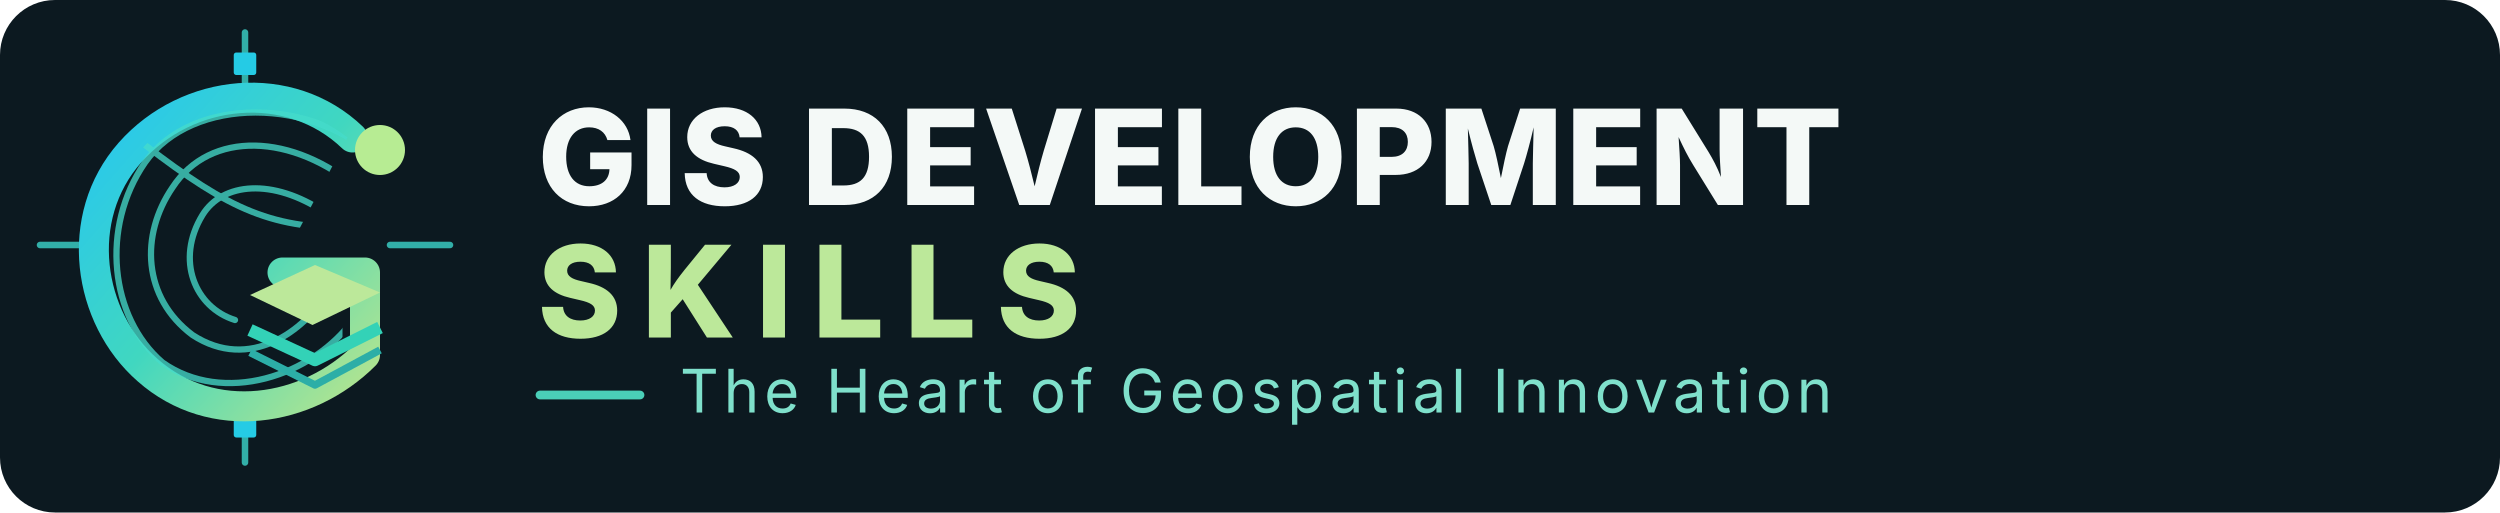
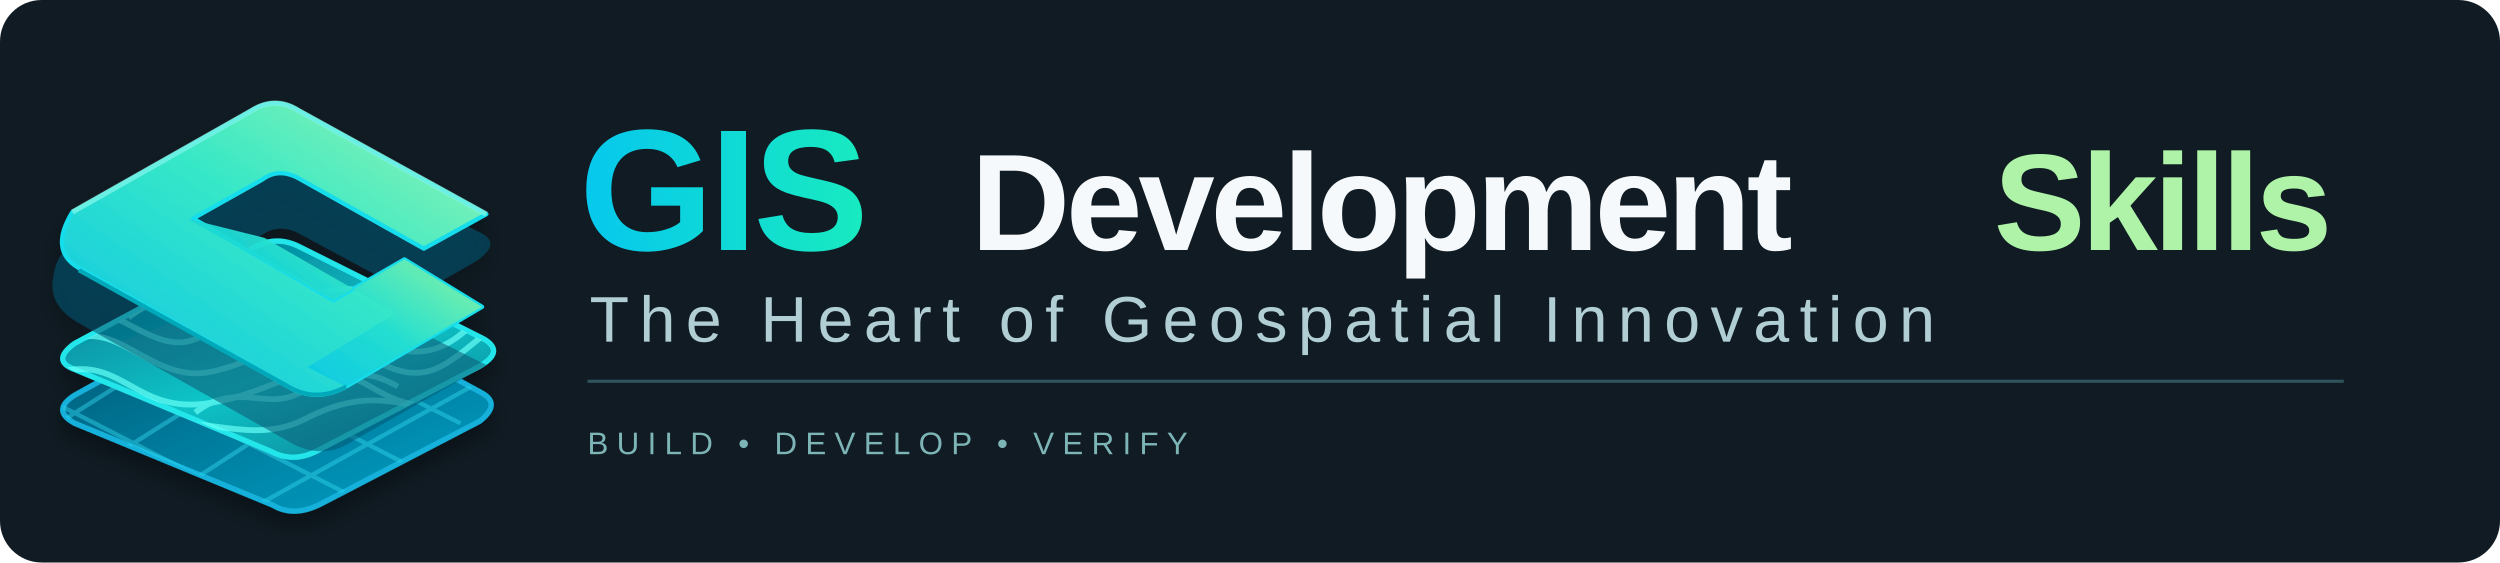
- <svg xmlns="http://www.w3.org/2000/svg" width="1000" height="205" viewBox="0 0 1000 205" role="img" aria-labelledby="title desc">
-   <rect width="1000" height="205" rx="22" fill="#0C1920" />
+ <svg xmlns="http://www.w3.org/2000/svg" width="1200" height="270" viewBox="0 0 1200 270" role="img" aria-labelledby="title desc">
+   <rect width="1200" height="270" rx="20" fill="#101B23" />
+   <svg x="12" y="20" width="238" height="238" viewBox="0 0 230 230">
+     <defs>
+       <linearGradient id="cyanlime" x1="0%" y1="80%" x2="100%" y2="0%">
+         <stop stop-color="#00BDF0" />
+         <stop offset=".48" stop-color="#23DED0" />
+         <stop offset="1" stop-color="#B2FC92" />
+       </linearGradient>
+       <linearGradient id="top" x1="0%" y1="100%" x2="100%" y2="0%">
+         <stop stop-color="#0BC2EA" />
+         <stop offset=".55" stop-color="#36E8C7" />
+         <stop offset="1" stop-color="#9AF5AF" />
+       </linearGradient>
+       <linearGradient id="middle" x1="15%" y1="5%" x2="85%" y2="100%">
+         <stop stop-color="#007C95" />
+         <stop offset=".55" stop-color="#0FC4C7" />
+         <stop offset="1" stop-color="#0C8599" />
+       </linearGradient>
+       <linearGradient id="base" x1="0%" y1="0%" x2="80%" y2="100%">
+         <stop stop-color="#08526E" />
+         <stop offset="1" stop-color="#009BC0" />
+       </linearGradient>
+       <linearGradient id="label" x1="0%" x2="100%">
+         <stop stop-color="#14D8F1" />
+         <stop offset="1" stop-color="#21E6BC" />
+       </linearGradient>
+       <filter id="drop" x="-30%" y="-45%" width="160%" height="190%">
+         <feGaussianBlur in="SourceAlpha" stdDeviation="5" />
+         <feOffset dy="6" />
+         <feComponentTransfer>
+           <feFuncA type="linear" slope=".32" />
+         </feComponentTransfer>
+         <feMerge>
+           <feMergeNode />
+           <feMergeNode in="SourceGraphic" />
+         </feMerge>
+       </filter>
+       <clipPath id="clipGrid">
+         <path d="M23 164 L108 117 Q118 113 127 117 L212 163 Q221 168 211 176 L138 214 Q125 221 115 215 L23 177 Q12 171 23 164Z" />
+       </clipPath>
+       <clipPath id="clipTopo">
+         <path d="M23 141 L107 96 Q117 90 127 96 L213 139 Q223 144 210 151 L137 191 Q125 196 114 190 L23 153 Q12 148 23 141Z" />
+       </clipPath>
+     </defs>
+     <g filter="url(#drop)" stroke-linejoin="round">
+       <path d="M23 164 L108 117 Q118 113 127 117 L212 163 Q221 168 211 176 L138 214 Q125 221 115 215 L23 177 Q12 171 23 164Z" fill="url(#base)" stroke="#16B1DA" stroke-width="2.5" />
+       <g clip-path="url(#clipGrid)" stroke="#27D5EC" stroke-width="2" opacity=".46">
+         <path d="M3 162L126 225M25 146L148 209M52 132L175 195M80 116L202 177M107 102L230 165M-5 190L120 111M22 204L148 125M52 220L176 140M88 226L207 160M123 234L238 174" fill="none" />
+       </g>
+       <path d="M23 140 L107 95 Q117 90 127 95 L213 138 Q223 144 210 151 L137 189 Q125 196 114 190 L23 152 Q12 148 23 140Z" fill="url(#middle)" stroke="#24E6EA" stroke-width="2.5" />
+       <g clip-path="url(#clipTopo)" fill="none" stroke="#65FFF6" stroke-width="2.7" opacity=".7">
+         <path d="M14 128C36 112 57 147 79 138C112 124 121 113 156 135S205 133 223 115" />
+         <path d="M15 143C40 122 57 160 87 153C118 146 127 127 159 146S197 145 228 125" />
+         <path d="M8 156C44 141 48 172 83 168C120 163 130 142 162 161S208 161 231 141" />
+         <path d="M48 185C74 166 101 190 130 175S175 168 201 174" />
+         <path d="M48 128C74 107 95 135 123 122S161 116 178 125" />
+         <path d="M79 172c18-14 32-2 46-8 18-8 29-15 48-4" />
+       </g>
+       <path d="M21 87 L108 38 Q118 33 127 39 L212 82 Q221 87 209 95 L181 111 L129 83 Q119 77 111 82 L76 102 L152 141 L180 126 L214 143 L149 180 Q138 186 125 180 L24 123 Q11 115 13 103 Q14 93 21 87Z" fill="#065773" opacity=".55" transform="translate(0,7)" />
+       <path d="M22 79 L105 32 Q116 25 127 32 L214 80 L185 96 L128 64 Q118 58 110 64 L78 82 L143 120 L176 101 L212 123 L149 160 Q136 167 124 161 L25 105 Q11 97 22 79Z" fill="url(#top)" stroke="#16DDEB" stroke-width="2" />
+       <path d="M75 82 L143 120 L176 101 L212 123 L149 160 L131 151 L172 126 L111 91Z" fill="url(#cyanlime)" opacity=".94" />
+       <path d="M22 79L105 32Q116 25 127 32L214 80" fill="none" stroke="#B2FFE0" stroke-width="2.4" opacity=".54" />
+       <path d="M25 106L124 161Q136 167 149 160" fill="none" stroke="#05A9B9" stroke-width="2" />
+     </g>
+   </svg>
+   <text x="278" y="120" fill="url(#label2)" font-family="Segoe UI,Arial,sans-serif" font-size="83" font-weight="900" letter-spacing="-2">GIS</text>
+   <text x="466" y="120" fill="#F5F9FB" font-family="Segoe UI,Arial,sans-serif" font-size="66" font-weight="620" letter-spacing="-2">Development</text>
+   <text x="957" y="120" fill="#AEF3A7" font-family="Segoe UI,Arial,sans-serif" font-size="66" font-weight="700" letter-spacing="-2">Skills</text>
+   <text x="283" y="164" fill="#B2CED5" font-family="Segoe UI,Arial,sans-serif" font-size="31" letter-spacing="5">The Heart of Geospatial Innovation</text>
+   <path d="M282 183H1125" stroke="#31535B" stroke-width="1.5" />
+   <text x="282" y="218" fill="#7DB5B7" font-family="Segoe UI,Arial,sans-serif" font-size="15" letter-spacing="4">BUILD • DEVELOP • VERIFY</text>
  <defs>
-     <linearGradient id="g0" x1="0" x2="1" y1="0" y2="1">
-       <stop stop-color="#26C6F2" />
-       <stop offset=".5" stop-color="#40D7C0" />
-       <stop offset="1" stop-color="#B8E58D" />
+     <linearGradient id="label2">
+       <stop stop-color="#06C8ED" />
+       <stop offset="1" stop-color="#18EAC0" />
    </linearGradient>
-     <linearGradient id="g1" x1="0" x2="1" y1="0" y2="1">
-       <stop stop-color="#82F4BC" />
-       <stop offset="1" stop-color="#14BBAE" />
-     </linearGradient>
-     <clipPath id="cl">
-       <path d="M130 47 C104 27 64 29 45 55 C27 79 31 115 51 135 C72 155 110 151 128 129 L128 102 L101 102" />
-     </clipPath>
  </defs>
-   <g transform="translate(9,8)">
-     <path d="M89 5V26M89 153v24M7 90h25M147 90h24" stroke="#3CD5CB" stroke-width="2.6" stroke-linecap="round" opacity=".8" />
-     <rect x="84.5" y="13" width="9" height="9" rx="1" fill="#25CBE5" />
-     <rect x="84.5" y="158" width="9" height="9" rx="1" fill="#25CBE5" />
-     <path d="M132 47 C107 23 66 27 43 53 C20 79 26 119 50 140 C76 163 114 157 137 134 L137 101 L104 101" fill="none" stroke="url(#g0)" stroke-width="12" stroke-linejoin="round" stroke-linecap="round" />
-     <g clip-path="url(#cl)" fill="none" stroke="#45DCCB" stroke-width="2.5" stroke-linecap="round" opacity=".76">
-       <path d="M145 47 C117 14 61 14 31 48 C2 80 9 135 42 154 C79 181 126 160 148 131" />
-       <path d="M142 56 C117 31 68 30 49 57 C31 83 35 119 56 137 C80 154 116 143 133 119" />
-       <path d="M135 68 C108 45 75 44 60 67 C47 86 48 111 68 126 C91 141 113 124 122 109" />
-       <path d="M121 77 C100 63 80 65 72 78 C61 96 69 115 85 120" />
-       <path d="M49 50 C83 76 100 84 135 83" />
-     </g>
-     <path d="M91 110L117 98L143 109L116 122Z" fill="#BCE89A" />
-     <path d="M91 124L117 136L143 123" fill="none" stroke="#33D2B7" stroke-width="5" stroke-linejoin="round" />
-     <path d="M91 133L117 146L143 132" fill="none" stroke="#2CAEA7" stroke-width="3" stroke-linejoin="round" />
-     <circle cx="143" cy="52" r="10" fill="#B7EC93" />
-   </g>
-   <text x="215" y="82" font-family="Segoe UI,Inter,Arial,sans-serif" fill="#F4F9F7" font-size="53" font-weight="820" letter-spacing="1">GIS DEVELOPMENT</text>
-   <text x="215" y="135" font-family="Segoe UI,Inter,Arial,sans-serif" fill="#BCE89A" font-size="51" font-weight="820" letter-spacing="8">SKILLS</text>
-   <path d="M216 158H256" stroke="#4ACFB8" stroke-width="3.5" stroke-linecap="round" />
-   <text x="272" y="165" font-family="Segoe UI,Inter,Arial,sans-serif" fill="#7FE0CB" font-size="24" letter-spacing="2">The Heart of Geospatial Innovation</text>
</svg>
